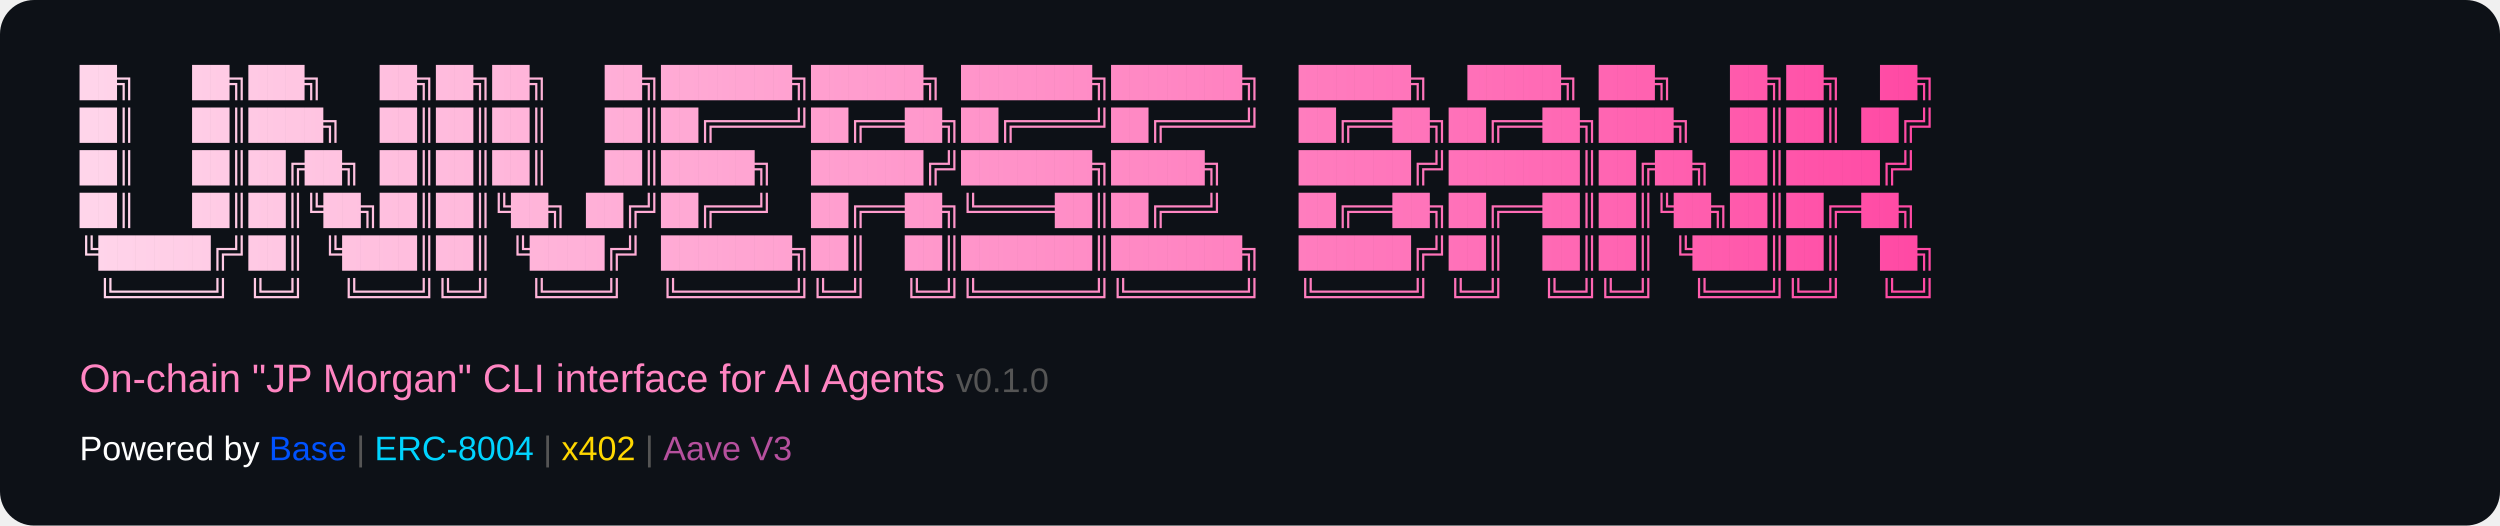
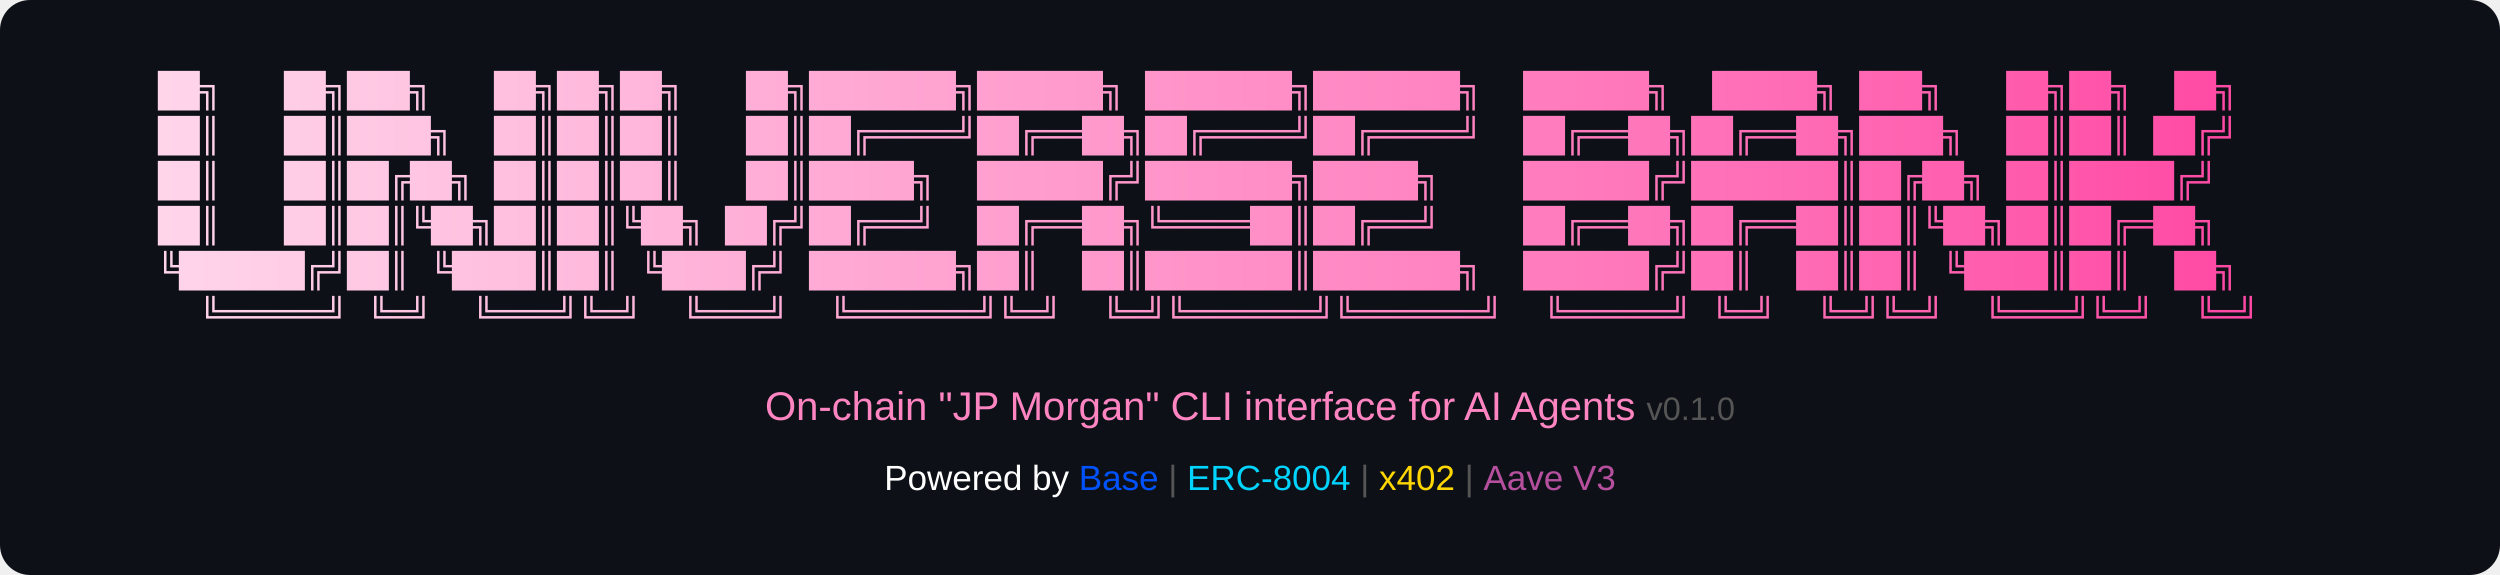
- <svg xmlns="http://www.w3.org/2000/svg" viewBox="0 0 880 185">
+ <svg xmlns="http://www.w3.org/2000/svg" viewBox="0 0 1000 230">
  <defs>
    <linearGradient id="pinkGrad" x1="0%" y1="0%" x2="100%" y2="0%">
      <stop offset="0%" stop-color="#FFD6EB" />
      <stop offset="15%" stop-color="#FFC2E0" />
      <stop offset="30%" stop-color="#FFADD6" />
      <stop offset="45%" stop-color="#FF99CC" />
      <stop offset="60%" stop-color="#FF85C2" />
      <stop offset="75%" stop-color="#FF70B8" />
      <stop offset="88%" stop-color="#FF5CAD" />
      <stop offset="100%" stop-color="#FF47A3" />
    </linearGradient>
  </defs>
-   <rect width="880" height="185" rx="12" fill="#0d1117" />
-   <text xml:space="preserve" font-family="'SFMono-Regular','Menlo','Monaco','Consolas','Liberation Mono','Courier New',monospace" font-size="11" font-weight="bold" fill="url(#pinkGrad)">
-     <tspan x="28" y="32">██╗   ██╗███╗   ██╗██╗██╗   ██╗███████╗██████╗ ███████╗███████╗  ██████╗  █████╗ ███╗   ██╗██╗  ██╗</tspan>
-     <tspan x="28" y="47">██║   ██║████╗  ██║██║██║   ██║██╔════╝██╔══██╗██╔════╝██╔════╝  ██╔══██╗██╔══██╗████╗  ██║██║ ██╔╝</tspan>
-     <tspan x="28" y="62">██║   ██║██╔██╗ ██║██║██║   ██║█████╗  ██████╔╝███████╗█████╗    ██████╔╝███████║██╔██╗ ██║█████╔╝ </tspan>
-     <tspan x="28" y="77">██║   ██║██║╚██╗██║██║╚██╗ ██╔╝██╔══╝  ██╔══██╗╚════██║██╔══╝    ██╔══██╗██╔══██║██║╚██╗██║██╔═██╗ </tspan>
-     <tspan x="28" y="92">╚██████╔╝██║ ╚████║██║ ╚████╔╝ ███████╗██║  ██║███████║███████╗  ██████╔╝██║  ██║██║ ╚████║██║  ██╗</tspan>
-     <tspan x="28" y="107"> ╚═════╝ ╚═╝  ╚═══╝╚═╝  ╚═══╝  ╚══════╝╚═╝  ╚═╝╚══════╝╚══════╝  ╚═════╝ ╚═╝  ╚═╝╚═╝  ╚═══╝╚═╝  ╚═╝</tspan>
+   <rect width="1000" height="230" rx="12" fill="#0d1117" />
+   <text xml:space="preserve" text-anchor="middle" font-family="'SFMono-Regular','Menlo','Monaco','Consolas','Liberation Mono','Courier New',monospace" font-size="14" font-weight="bold" fill="url(#pinkGrad)">
+     <tspan x="500" y="40">██╗   ██╗███╗   ██╗██╗██╗   ██╗███████╗██████╗ ███████╗███████╗  ██████╗  █████╗ ███╗   ██╗██╗  ██╗</tspan>
+     <tspan x="500" y="58">██║   ██║████╗  ██║██║██║   ██║██╔════╝██╔══██╗██╔════╝██╔════╝  ██╔══██╗██╔══██╗████╗  ██║██║ ██╔╝</tspan>
+     <tspan x="500" y="76">██║   ██║██╔██╗ ██║██║██║   ██║█████╗  ██████╔╝███████╗█████╗    ██████╔╝███████║██╔██╗ ██║█████╔╝ </tspan>
+     <tspan x="500" y="94">██║   ██║██║╚██╗██║██║╚██╗ ██╔╝██╔══╝  ██╔══██╗╚════██║██╔══╝    ██╔══██╗██╔══██║██║╚██╗██║██╔═██╗ </tspan>
+     <tspan x="500" y="112">╚██████╔╝██║ ╚████║██║ ╚████╔╝ ███████╗██║  ██║███████║███████╗  ██████╔╝██║  ██║██║ ╚████║██║  ██╗</tspan>
+     <tspan x="500" y="130"> ╚═════╝ ╚═╝  ╚═══╝╚═╝  ╚═══╝  ╚══════╝╚═╝  ╚═╝╚══════╝╚══════╝  ╚═════╝ ╚═╝  ╚═╝╚═╝  ╚═══╝╚═╝  ╚═╝</tspan>
  </text>
-   <text x="28" y="138" font-family="'Segoe UI','Helvetica Neue',Arial,sans-serif" font-size="14" fill="#FF85C2">On-chain "JP Morgan" CLI interface for AI Agents    <tspan fill="#555" font-size="12">v0.1.0</tspan>
+   <text text-anchor="middle" x="500" y="168" font-family="'Segoe UI','Helvetica Neue',Arial,sans-serif" font-size="16" fill="#FF85C2">On-chain "JP Morgan" CLI interface for AI Agents    <tspan fill="#555" font-size="13">v0.1.0</tspan>
  </text>
-   <text x="28" y="162" font-family="'Segoe UI','Helvetica Neue',Arial,sans-serif" font-size="12">
+   <text text-anchor="middle" x="500" y="196" font-family="'Segoe UI','Helvetica Neue',Arial,sans-serif" font-size="14">
    <tspan fill="#ffffff">Powered by </tspan>
    <tspan fill="#0052FF">Base</tspan>
    <tspan fill="#555"> | </tspan>
    <tspan fill="#00d4ff">ERC-8004</tspan>
    <tspan fill="#555"> | </tspan>
    <tspan fill="#FFD700">x402</tspan>
    <tspan fill="#555"> | </tspan>
    <tspan fill="#B6509E">Aave V3</tspan>
  </text>
</svg>
